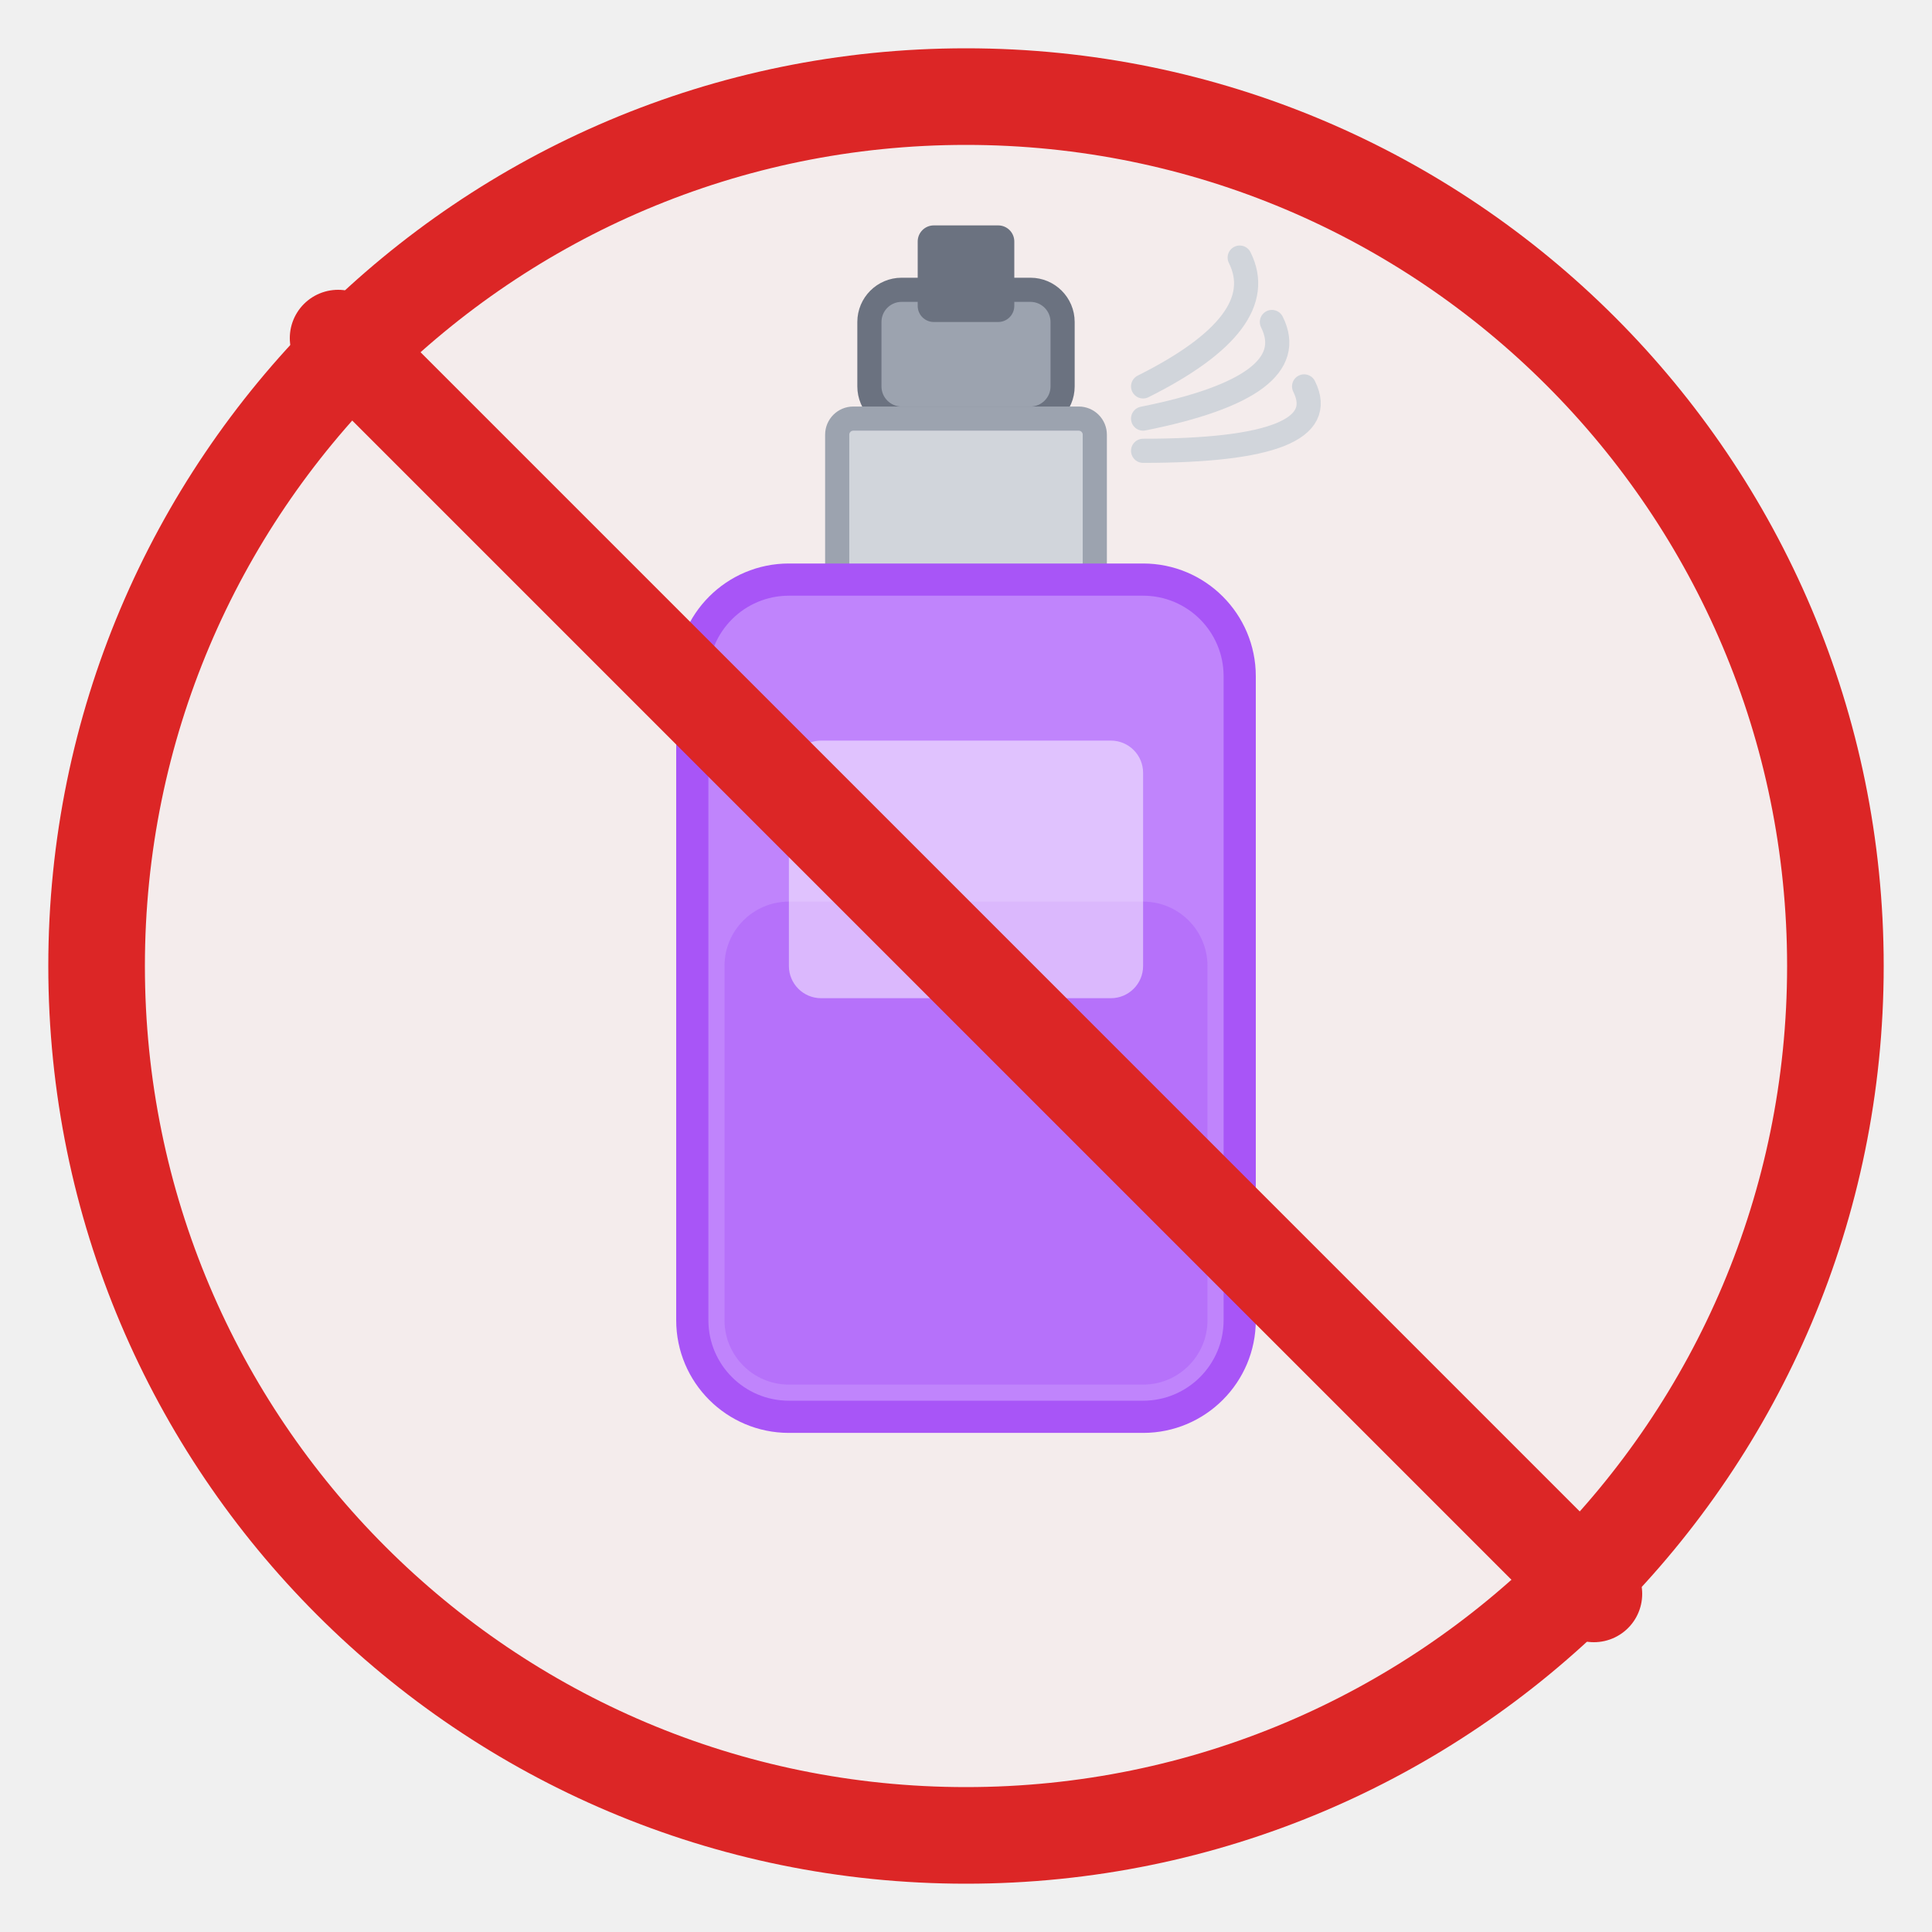
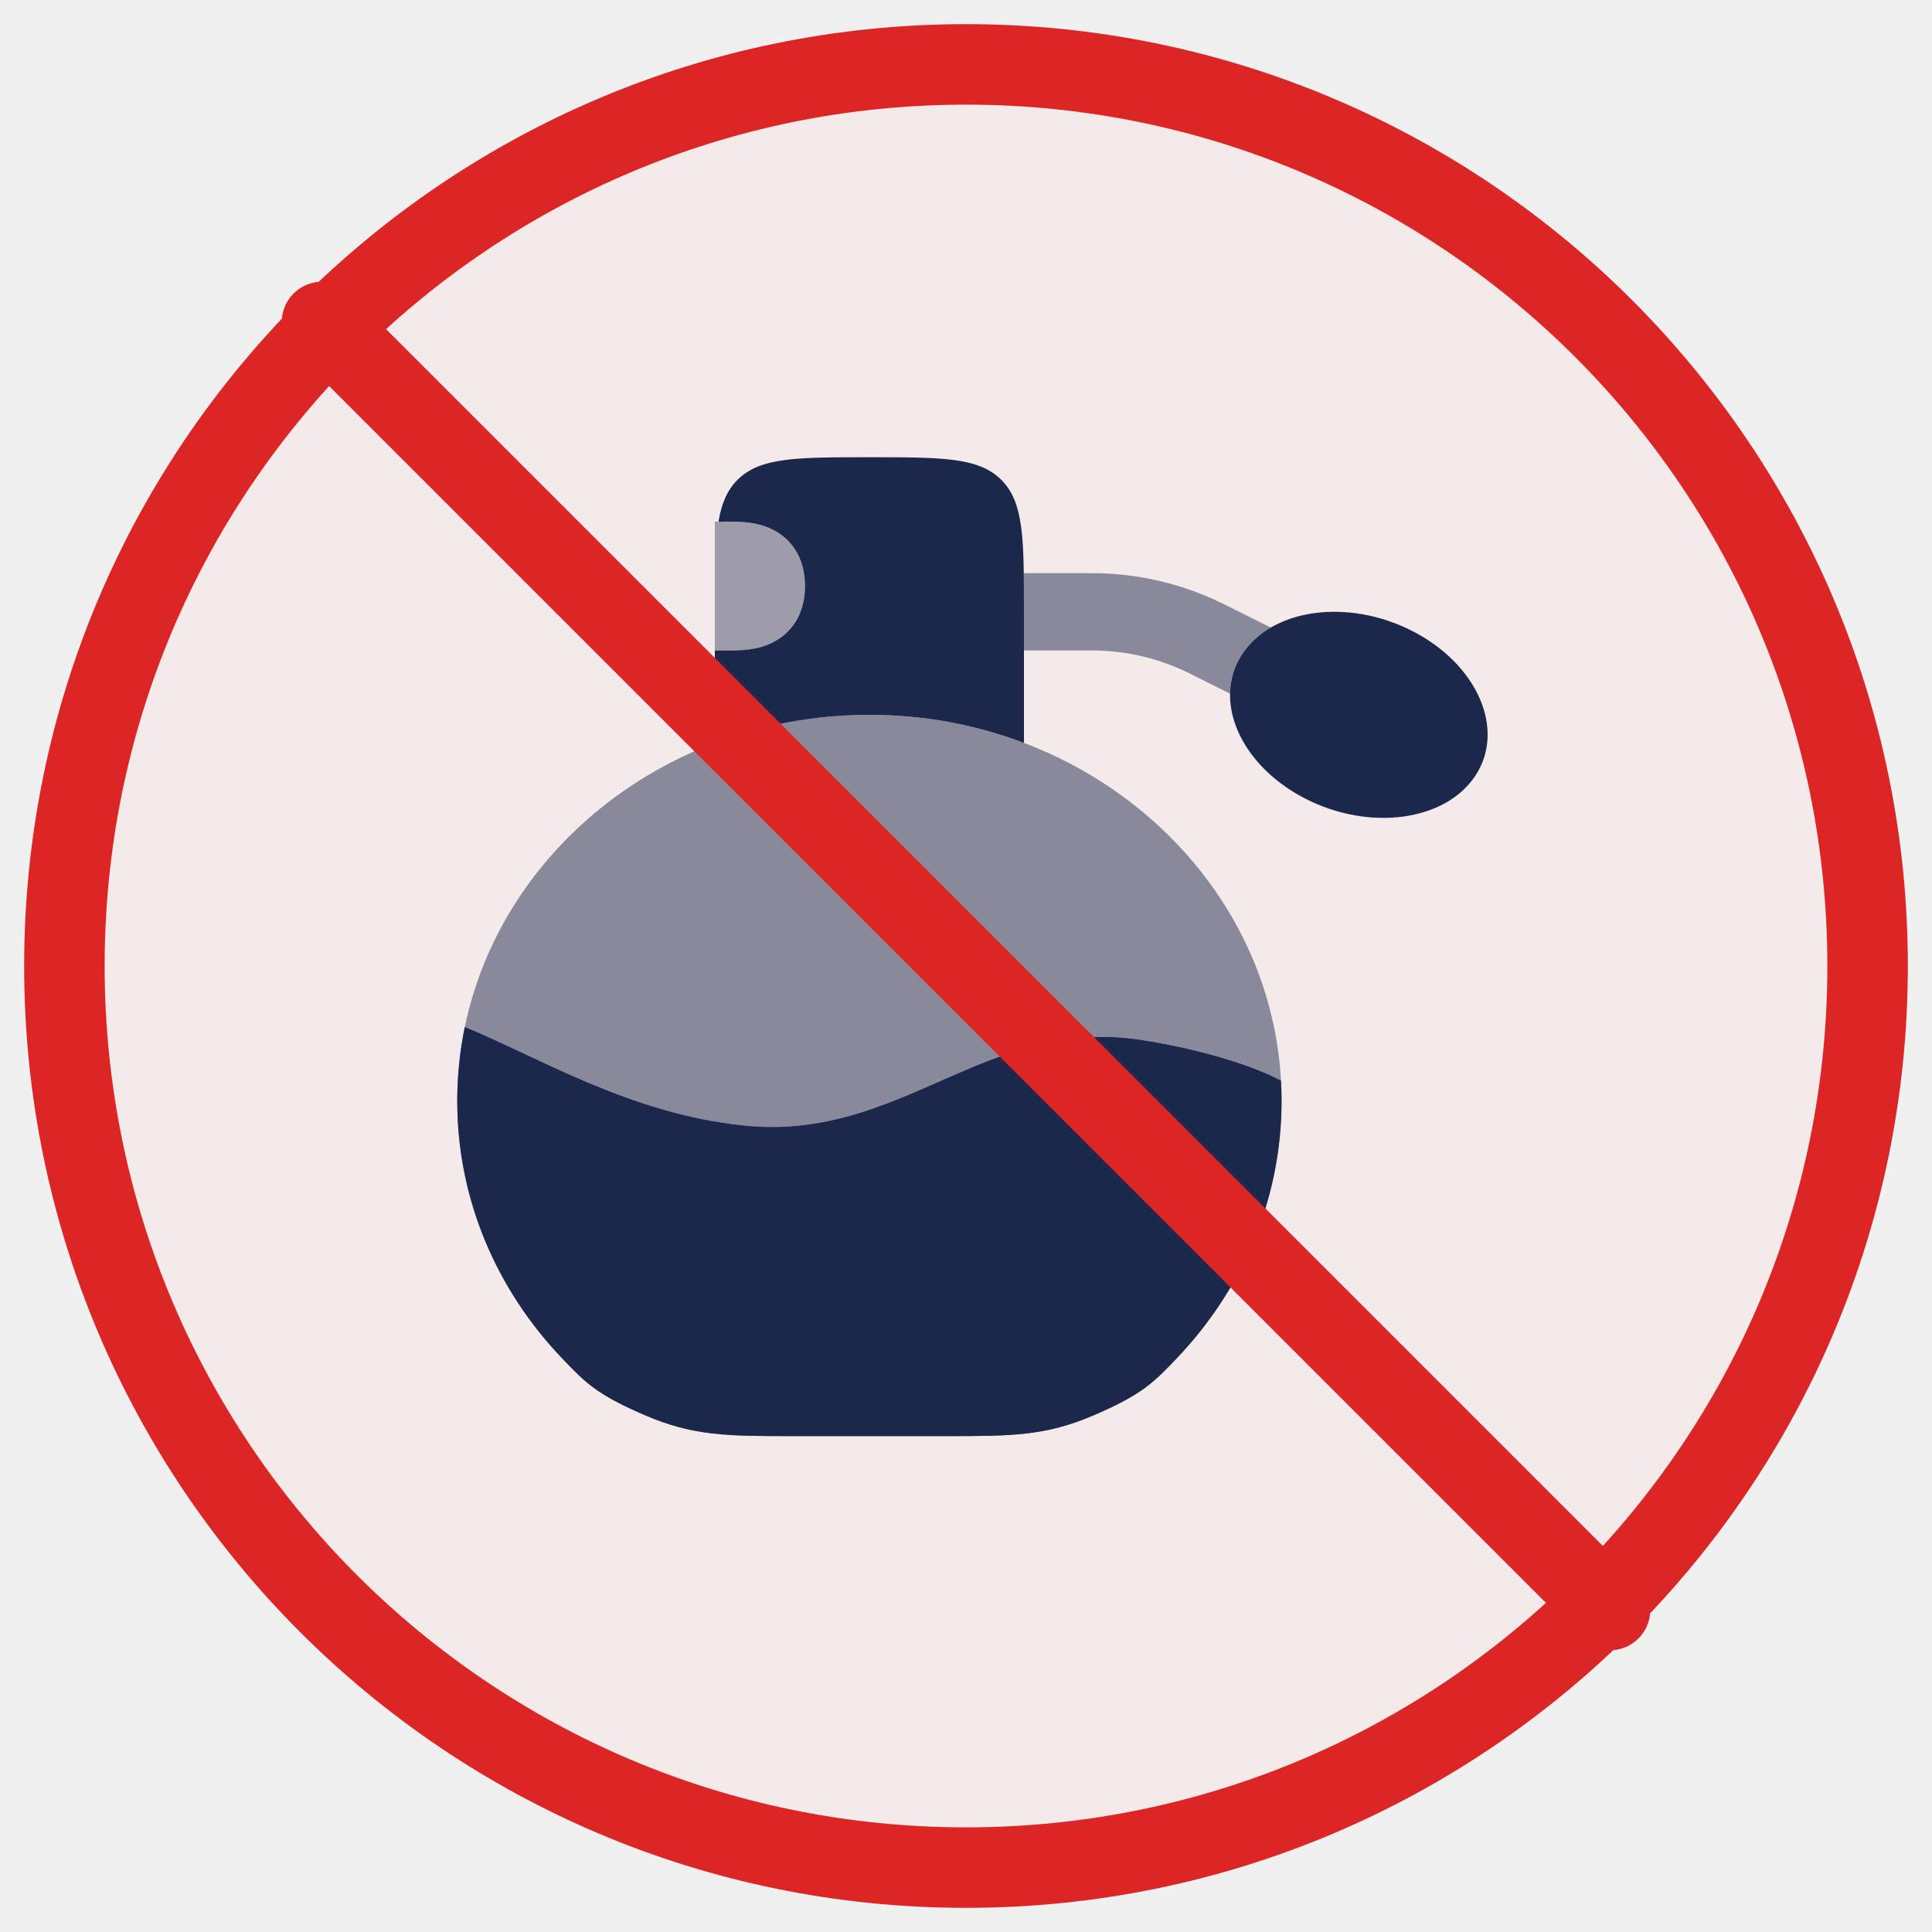
- <svg xmlns="http://www.w3.org/2000/svg" viewBox="0 0 120 120" fill="none">
-   <circle cx="60" cy="60" r="54" stroke="#DC2626" stroke-width="6" fill="#FEE2E2" fill-opacity="0.3" />
-   <g transform="translate(35, 18)">
-     <rect x="19" y="0" width="12" height="8" rx="2" fill="#9CA3AF" stroke="#6B7280" stroke-width="1.5" />
-     <rect x="22" y="-4" width="6" height="6" rx="1" fill="#6B7280" />
-     <rect x="17" y="8" width="16" height="10" rx="1" fill="#D1D5DB" stroke="#9CA3AF" stroke-width="1.5" />
-     <rect x="8" y="18" width="34" height="52" rx="6" fill="#C084FC" stroke="#A855F7" stroke-width="2" />
-     <rect x="10" y="38" width="30" height="30" rx="4" fill="#A855F7" fill-opacity="0.4" />
-     <rect x="14" y="28" width="22" height="16" rx="2" fill="white" fill-opacity="0.5" />
-     <path d="M36 6 Q44 2 42 -2" stroke="#D1D5DB" stroke-width="1.5" fill="none" stroke-linecap="round" />
-     <path d="M36 8 Q46 6 44 2" stroke="#D1D5DB" stroke-width="1.5" fill="none" stroke-linecap="round" />
-     <path d="M36 10 Q48 10 46 6" stroke="#D1D5DB" stroke-width="1.5" fill="none" stroke-linecap="round" />
+ <svg xmlns="http://www.w3.org/2000/svg" viewBox="0 0 120 120">
+   <circle cx="60" cy="60" r="56" fill="#FEE2E2" fill-opacity="0.4" />
+   <circle cx="60" cy="60" r="56" fill="none" stroke="#DC2626" stroke-width="5" />
+   <g transform="translate(22, 22) scale(3.2)">
+     <path opacity="0.4" fill-rule="evenodd" clip-rule="evenodd" d="M7 5.75C7.032 5.75 7.068 5.75 7.107 5.751C7.204 5.751 7.317 5.752 7.413 5.749C7.552 5.745 7.74 5.732 7.929 5.674C8.131 5.611 8.366 5.486 8.537 5.239C8.703 5.001 8.75 4.734 8.75 4.5C8.75 4.266 8.703 3.999 8.537 3.761C8.366 3.514 8.131 3.389 7.928 3.326C7.74 3.268 7.551 3.255 7.412 3.251C7.317 3.248 7.204 3.249 7.108 3.25C7.068 3.25 7.032 3.25 7 3.25V5.75Z" fill="#1C274C" />
+     <g opacity="0.5">
+       <path d="M2.147 13.059C2.05 13.524 2 14.004 2 14.495C2 16.41 2.766 18.157 4.028 19.482C4.478 19.955 4.703 20.191 5.646 20.596C6.59 21 7.24 21 8.542 21H11.458C12.76 21 13.41 21 14.354 20.596C15.297 20.191 15.522 19.955 15.973 19.482C17.234 18.157 18 16.41 18 14.495C18 14.362 17.996 14.23 17.989 14.1C17.392 13.784 16.389 13.488 15.314 13.316C12.245 12.825 10.626 15.304 7.534 14.969C5.319 14.729 3.598 13.651 2.147 13.059Z" fill="#1C274C" />
+       <path d="M7.534 14.969C10.626 15.304 12.245 12.825 15.314 13.316C16.389 13.488 17.392 13.784 17.989 14.1C17.77 10.144 14.277 7 10 7C6.106 7 2.862 9.606 2.147 13.059C3.598 13.651 5.319 14.729 7.534 14.969Z" fill="#1C274C" />
+     </g>
+     <path d="M13 7.545V5C13 3.586 13 2.879 12.561 2.439C12.121 2 11.414 2 10 2C8.586 2 7.879 2 7.439 2.439C7.239 2.64 7.13 2.896 7.071 3.25L7.108 3.25C7.204 3.249 7.317 3.248 7.412 3.251C7.551 3.255 7.74 3.268 7.928 3.326C8.131 3.389 8.366 3.514 8.537 3.761C8.703 3.999 8.75 4.266 8.75 4.5C8.75 4.734 8.703 5.001 8.537 5.239C8.366 5.486 8.131 5.611 7.929 5.674C7.74 5.732 7.552 5.745 7.413 5.749C7.317 5.752 7.204 5.751 7.107 5.751C7.068 5.75 7.032 5.75 7 5.75V7.545C7.926 7.193 8.939 7 10 7C11.061 7 12.074 7.193 13 7.545Z" fill="#1C274C" />
+     <path d="M2.147 13.059C2.05 13.524 2 14.004 2 14.495C2 16.41 2.766 18.157 4.028 19.482C4.478 19.955 4.703 20.191 5.646 20.596C6.59 21 7.24 21 8.542 21H11.458C12.76 21 13.41 21 14.354 20.596C15.297 20.191 15.522 19.955 15.973 19.482C17.234 18.157 18 16.41 18 14.495C18 14.362 17.996 14.23 17.989 14.1C17.392 13.784 16.389 13.488 15.314 13.316C12.245 12.825 10.626 15.304 7.534 14.969C5.319 14.729 3.598 13.651 2.147 13.059Z" fill="#1C274C" />
+     <path d="M20.548 5.378C21.801 6.025 22.348 7.275 21.769 8.17C21.19 9.066 19.705 9.268 18.452 8.622C17.199 7.975 16.652 6.725 17.231 5.83C17.81 4.934 19.295 4.732 20.548 5.378Z" fill="#1C274C" />
+     <path opacity="0.5" d="M13 5.75H14.32C14.979 5.75 15.63 5.904 16.22 6.199L17 6.589C17.005 6.323 17.079 6.064 17.231 5.83C17.37 5.614 17.561 5.439 17.79 5.306L16.891 4.857C16.093 4.458 15.212 4.25 14.32 4.25H13V5.75Z" fill="#1C274C" />
  </g>
-   <line x1="21" y1="21" x2="99" y2="99" stroke="#DC2626" stroke-width="6" stroke-linecap="round" />
+   <line x1="20" y1="20" x2="100" y2="100" stroke="#DC2626" stroke-width="5" stroke-linecap="round" />
</svg>
